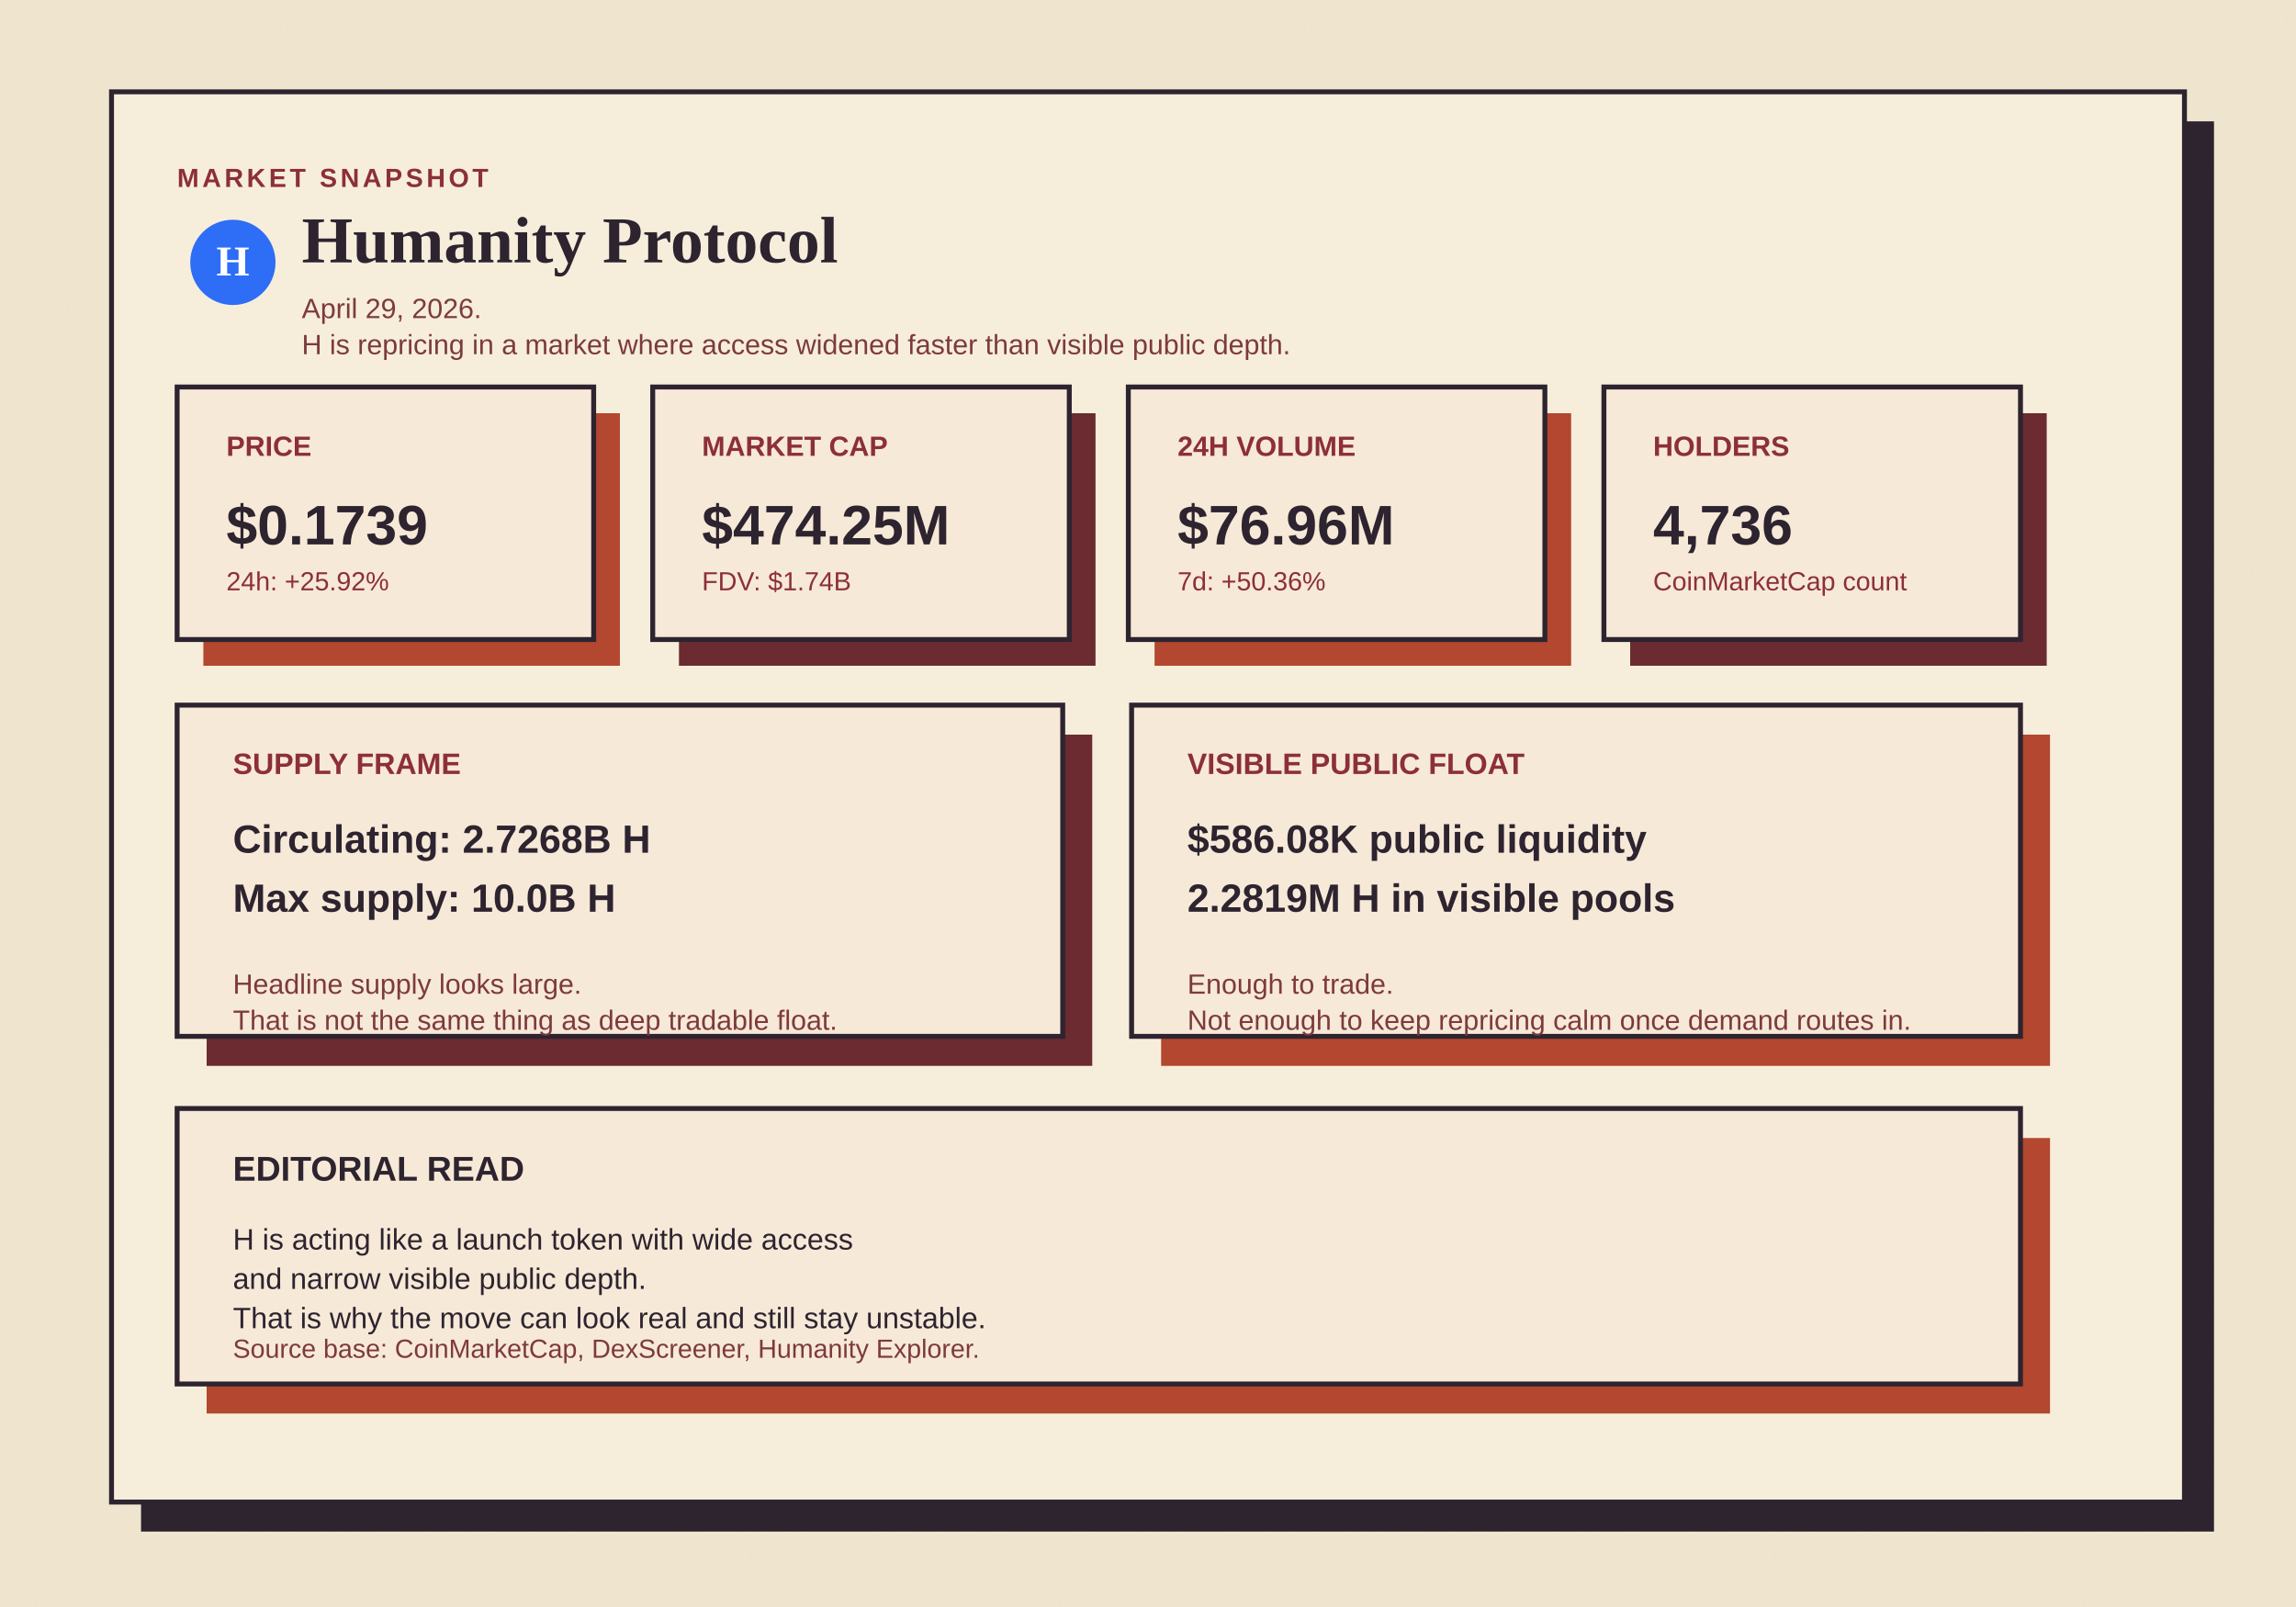
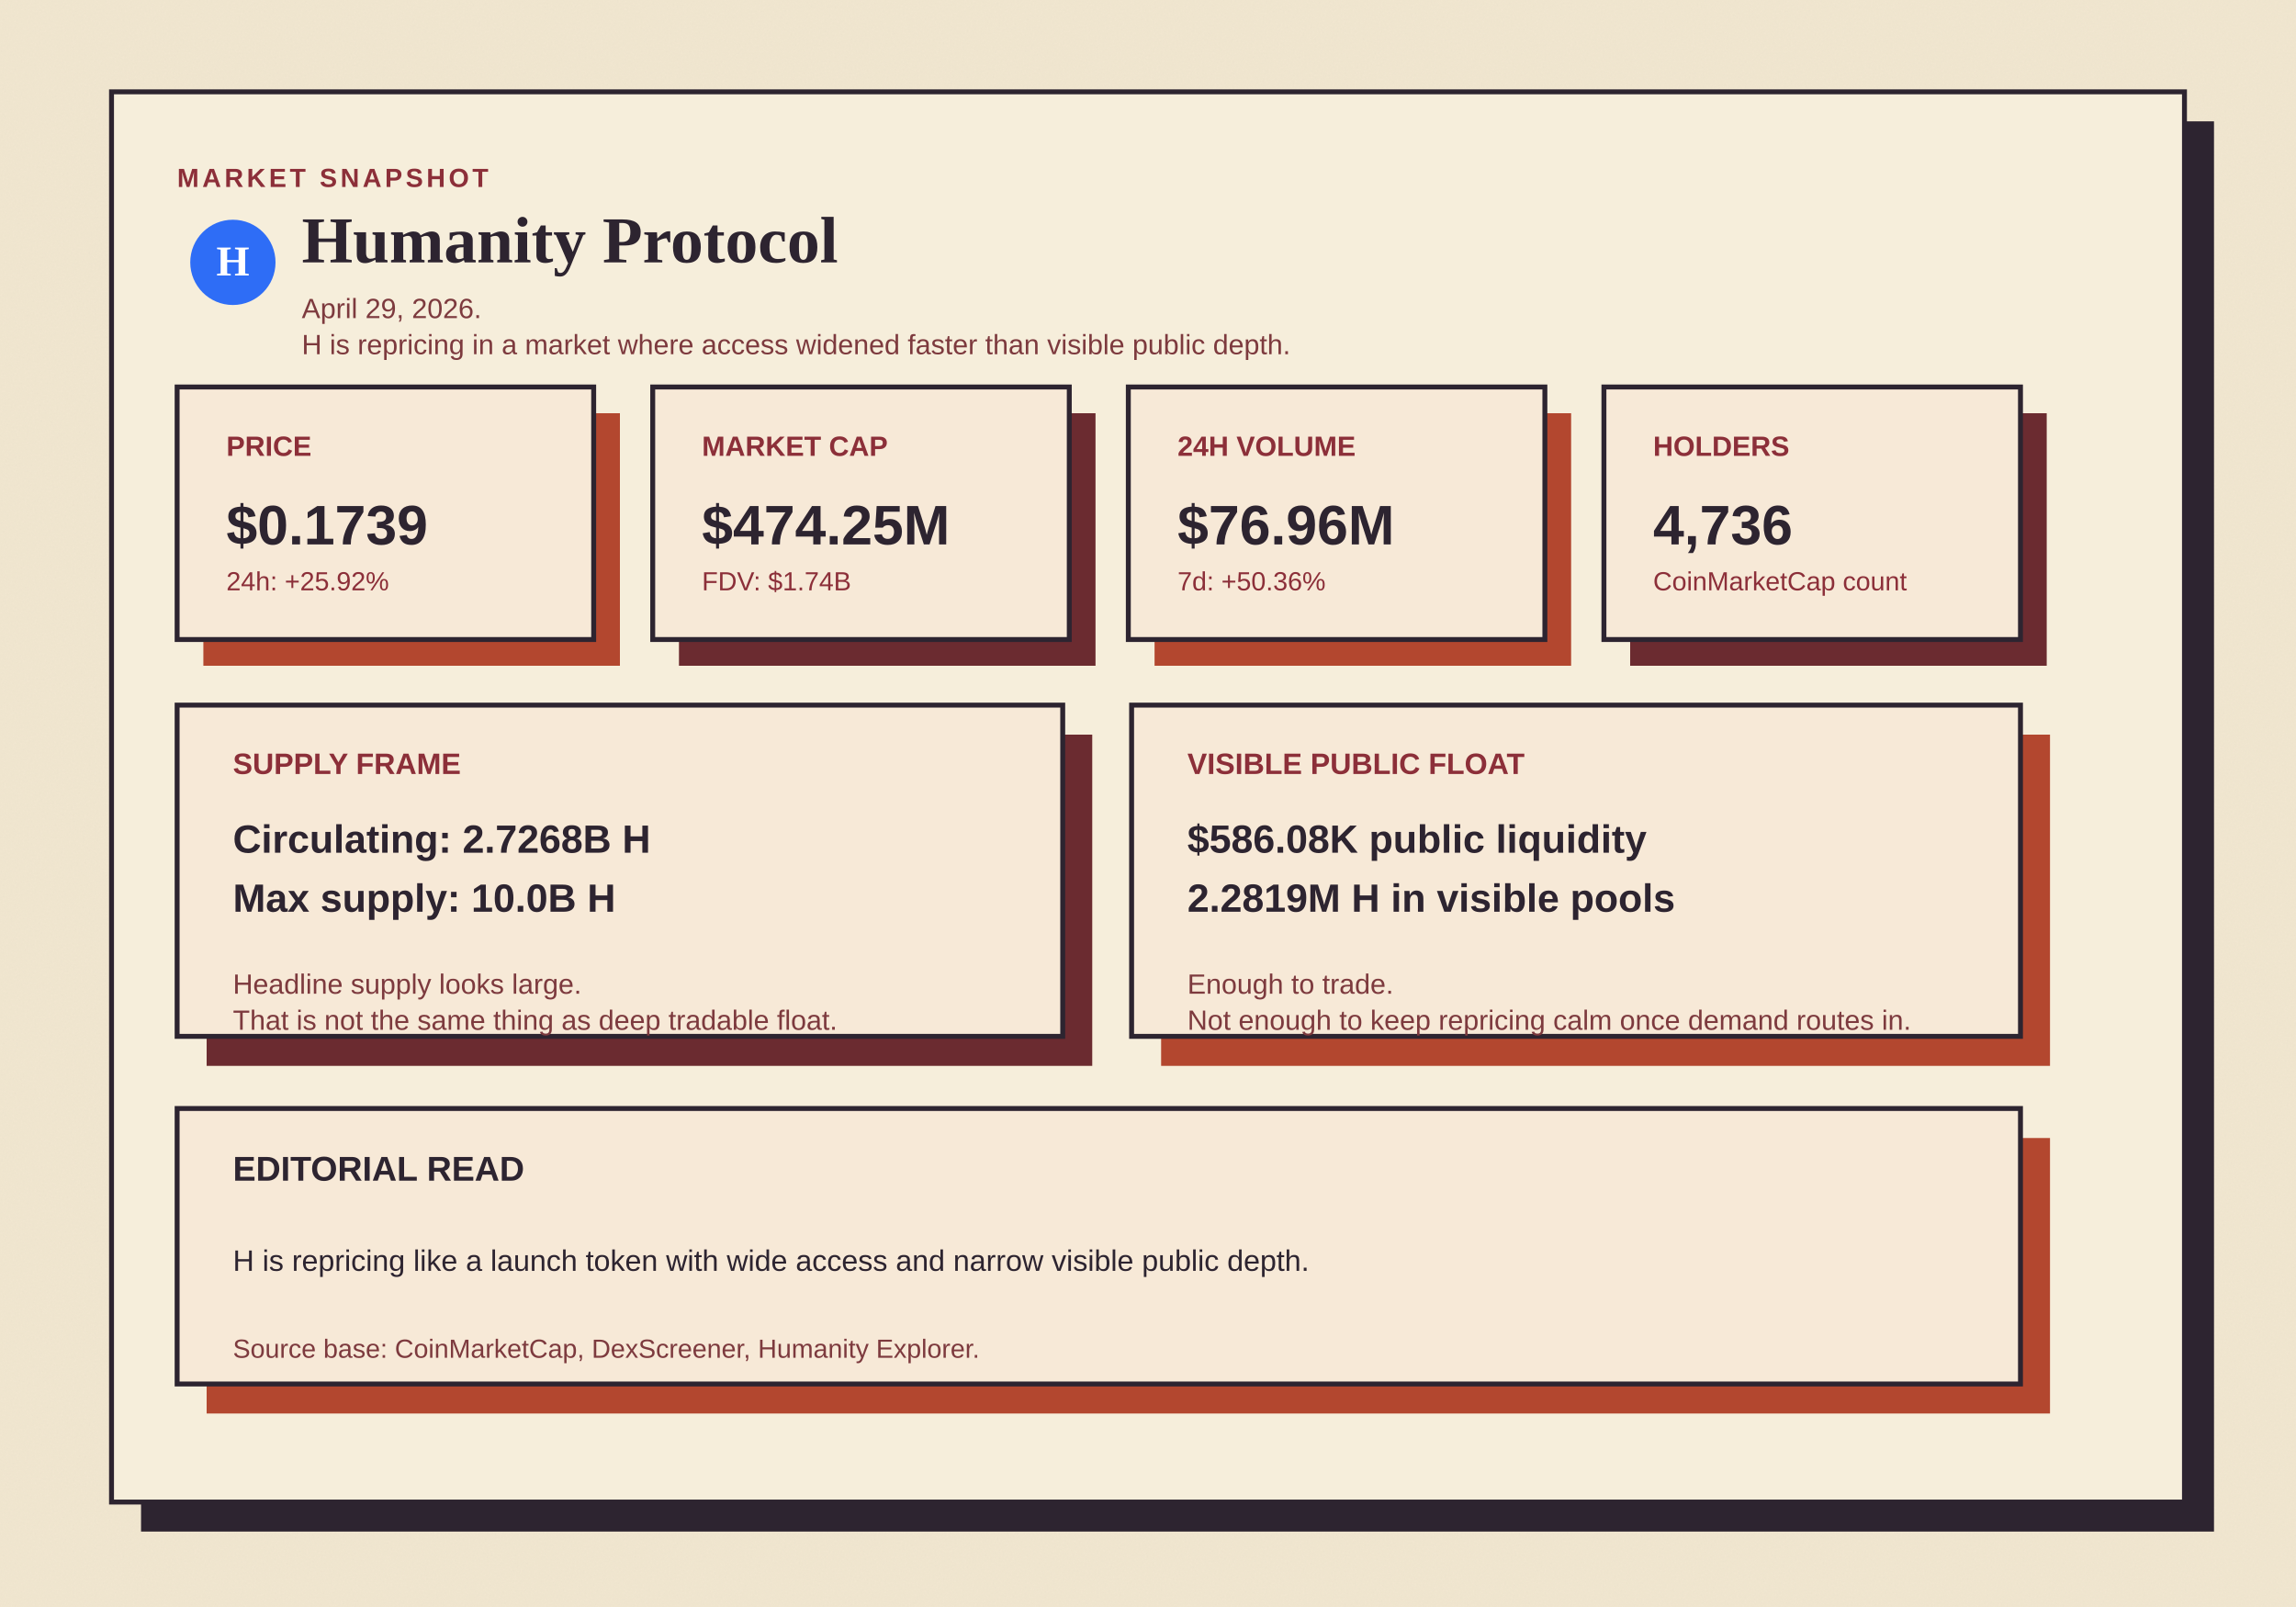
<svg xmlns="http://www.w3.org/2000/svg" width="1400" height="980" viewBox="0 0 1400 980" fill="none" role="img" aria-labelledby="title desc">
  <defs>
    <filter id="grain" x="-20%" y="-20%" width="140%" height="140%">
      <feTurbulence type="fractalNoise" baseFrequency="0.82" numOctaves="2" stitchTiles="stitch" result="noise" />
      <feColorMatrix in="noise" type="saturate" values="0" />
      <feComponentTransfer>
        <feFuncA type="table" tableValues="0 0.05" />
      </feComponentTransfer>
    </filter>
  </defs>
  <rect width="1400" height="980" fill="#F1E6CF" />
  <rect width="1400" height="980" fill="#F1E6CF" filter="url(#grain)" />
  <rect x="68" y="56" width="1264" height="860" fill="#F6EEDB" />
  <rect x="86" y="74" width="1264" height="860" fill="#2D2430" />
  <rect x="68" y="56" width="1264" height="860" fill="#F6EEDB" stroke="#2D2430" stroke-width="3" />
  <text x="108" y="114" fill="#8C2F39" font-family="Arial, Helvetica, sans-serif" font-size="16" font-weight="700" letter-spacing="2">MARKET SNAPSHOT</text>
  <circle cx="142" cy="160" r="26" fill="#2E6DF6" />
  <text x="142" y="168" text-anchor="middle" fill="#FFFFFF" font-family="Georgia, 'Times New Roman', serif" font-size="26" font-weight="700">H</text>
  <text x="184" y="160" fill="#2D2430" font-family="Georgia, 'Times New Roman', serif" font-size="40" font-weight="700">Humanity Protocol</text>
  <text x="184" y="194" fill="#7D3A3E" font-family="Arial, Helvetica, sans-serif" font-size="17">
    <tspan x="184" dy="0">April 29, 2026.</tspan>
    <tspan x="184" dy="22">H is repricing in a market where access widened faster than visible public depth.</tspan>
  </text>
  <rect x="108" y="236" width="254" height="154" fill="#E7A0A4" />
  <rect x="124" y="252" width="254" height="154" fill="#B3472F" />
  <rect x="108" y="236" width="254" height="154" fill="#F7E9D7" stroke="#2D2430" stroke-width="3" />
  <text x="138" y="278" fill="#8C2F39" font-family="Arial, Helvetica, sans-serif" font-size="17" font-weight="700">PRICE</text>
  <text x="138" y="332" fill="#2D2430" font-family="Arial, Helvetica, sans-serif" font-size="34" font-weight="700">$0.1739</text>
  <text x="138" y="360" fill="#8C2F39" font-family="Arial, Helvetica, sans-serif" font-size="16">24h: +25.92%</text>
  <rect x="398" y="236" width="254" height="154" fill="#D98858" />
  <rect x="414" y="252" width="254" height="154" fill="#6B2B30" />
  <rect x="398" y="236" width="254" height="154" fill="#F7E9D7" stroke="#2D2430" stroke-width="3" />
  <text x="428" y="278" fill="#8C2F39" font-family="Arial, Helvetica, sans-serif" font-size="17" font-weight="700">MARKET CAP</text>
  <text x="428" y="332" fill="#2D2430" font-family="Arial, Helvetica, sans-serif" font-size="34" font-weight="700">$474.25M</text>
  <text x="428" y="360" fill="#8C2F39" font-family="Arial, Helvetica, sans-serif" font-size="16">FDV: $1.74B</text>
  <rect x="688" y="236" width="254" height="154" fill="#E7A0A4" />
  <rect x="704" y="252" width="254" height="154" fill="#B3472F" />
  <rect x="688" y="236" width="254" height="154" fill="#F7E9D7" stroke="#2D2430" stroke-width="3" />
  <text x="718" y="278" fill="#8C2F39" font-family="Arial, Helvetica, sans-serif" font-size="17" font-weight="700">24H VOLUME</text>
  <text x="718" y="332" fill="#2D2430" font-family="Arial, Helvetica, sans-serif" font-size="34" font-weight="700">$76.96M</text>
  <text x="718" y="360" fill="#8C2F39" font-family="Arial, Helvetica, sans-serif" font-size="16">7d: +50.36%</text>
  <rect x="978" y="236" width="254" height="154" fill="#D98858" />
  <rect x="994" y="252" width="254" height="154" fill="#6B2B30" />
  <rect x="978" y="236" width="254" height="154" fill="#F7E9D7" stroke="#2D2430" stroke-width="3" />
  <text x="1008" y="278" fill="#8C2F39" font-family="Arial, Helvetica, sans-serif" font-size="17" font-weight="700">HOLDERS</text>
  <text x="1008" y="332" fill="#2D2430" font-family="Arial, Helvetica, sans-serif" font-size="34" font-weight="700">4,736</text>
  <text x="1008" y="360" fill="#8C2F39" font-family="Arial, Helvetica, sans-serif" font-size="16">CoinMarketCap count</text>
  <rect x="108" y="430" width="540" height="202" fill="#D98858" />
  <rect x="126" y="448" width="540" height="202" fill="#6B2B30" />
  <rect x="108" y="430" width="540" height="202" fill="#F7E9D7" stroke="#2D2430" stroke-width="3" />
  <text x="142" y="472" fill="#8C2F39" font-family="Arial, Helvetica, sans-serif" font-size="18" font-weight="700">SUPPLY FRAME</text>
  <text x="142" y="520" fill="#2D2430" font-family="Arial, Helvetica, sans-serif" font-size="24" font-weight="700">Circulating: 2.7268B H</text>
  <text x="142" y="556" fill="#2D2430" font-family="Arial, Helvetica, sans-serif" font-size="24" font-weight="700">Max supply: 10.0B H</text>
  <text x="142" y="606" fill="#7D3A3E" font-family="Arial, Helvetica, sans-serif" font-size="17">
    <tspan x="142" dy="0">Headline supply looks large.</tspan>
    <tspan x="142" dy="22">That is not the same thing as deep tradable float.</tspan>
  </text>
  <rect x="690" y="430" width="542" height="202" fill="#E7A0A4" />
  <rect x="708" y="448" width="542" height="202" fill="#B3472F" />
  <rect x="690" y="430" width="542" height="202" fill="#F7E9D7" stroke="#2D2430" stroke-width="3" />
  <text x="724" y="472" fill="#8C2F39" font-family="Arial, Helvetica, sans-serif" font-size="18" font-weight="700">VISIBLE PUBLIC FLOAT</text>
  <text x="724" y="520" fill="#2D2430" font-family="Arial, Helvetica, sans-serif" font-size="24" font-weight="700">$586.08K public liquidity</text>
  <text x="724" y="556" fill="#2D2430" font-family="Arial, Helvetica, sans-serif" font-size="24" font-weight="700">2.2819M H in visible pools</text>
  <text x="724" y="606" fill="#7D3A3E" font-family="Arial, Helvetica, sans-serif" font-size="17">
    <tspan x="724" dy="0">Enough to trade.</tspan>
    <tspan x="724" dy="22">Not enough to keep repricing calm once demand routes in.</tspan>
  </text>
  <rect x="108" y="676" width="1124" height="168" fill="#E7A0A4" />
  <rect x="126" y="694" width="1124" height="168" fill="#B3472F" />
  <rect x="108" y="676" width="1124" height="168" fill="#F7E9D7" stroke="#2D2430" stroke-width="3" />
  <text x="142" y="720" fill="#2D2430" font-family="Arial, Helvetica, sans-serif" font-size="21" font-weight="700">EDITORIAL READ</text>
-   <text x="142" y="762" fill="#2D2430" font-family="Arial, Helvetica, sans-serif" font-size="18">
-     <tspan x="142" dy="0">H is acting like a launch token with wide access</tspan>
-     <tspan x="142" dy="24">and narrow visible public depth.</tspan>
-     <tspan x="142" dy="24">That is why the move can look real and still stay unstable.</tspan>
-   </text>
+   <text x="142" y="775" fill="#2D2430" font-family="Arial, Helvetica, sans-serif" font-size="18">H is repricing like a launch token with wide access and narrow visible public depth.</text>
  <text x="142" y="828" fill="#7D3A3E" font-family="Arial, Helvetica, sans-serif" font-size="16">Source base: CoinMarketCap, DexScreener, Humanity Explorer.</text>
</svg>
